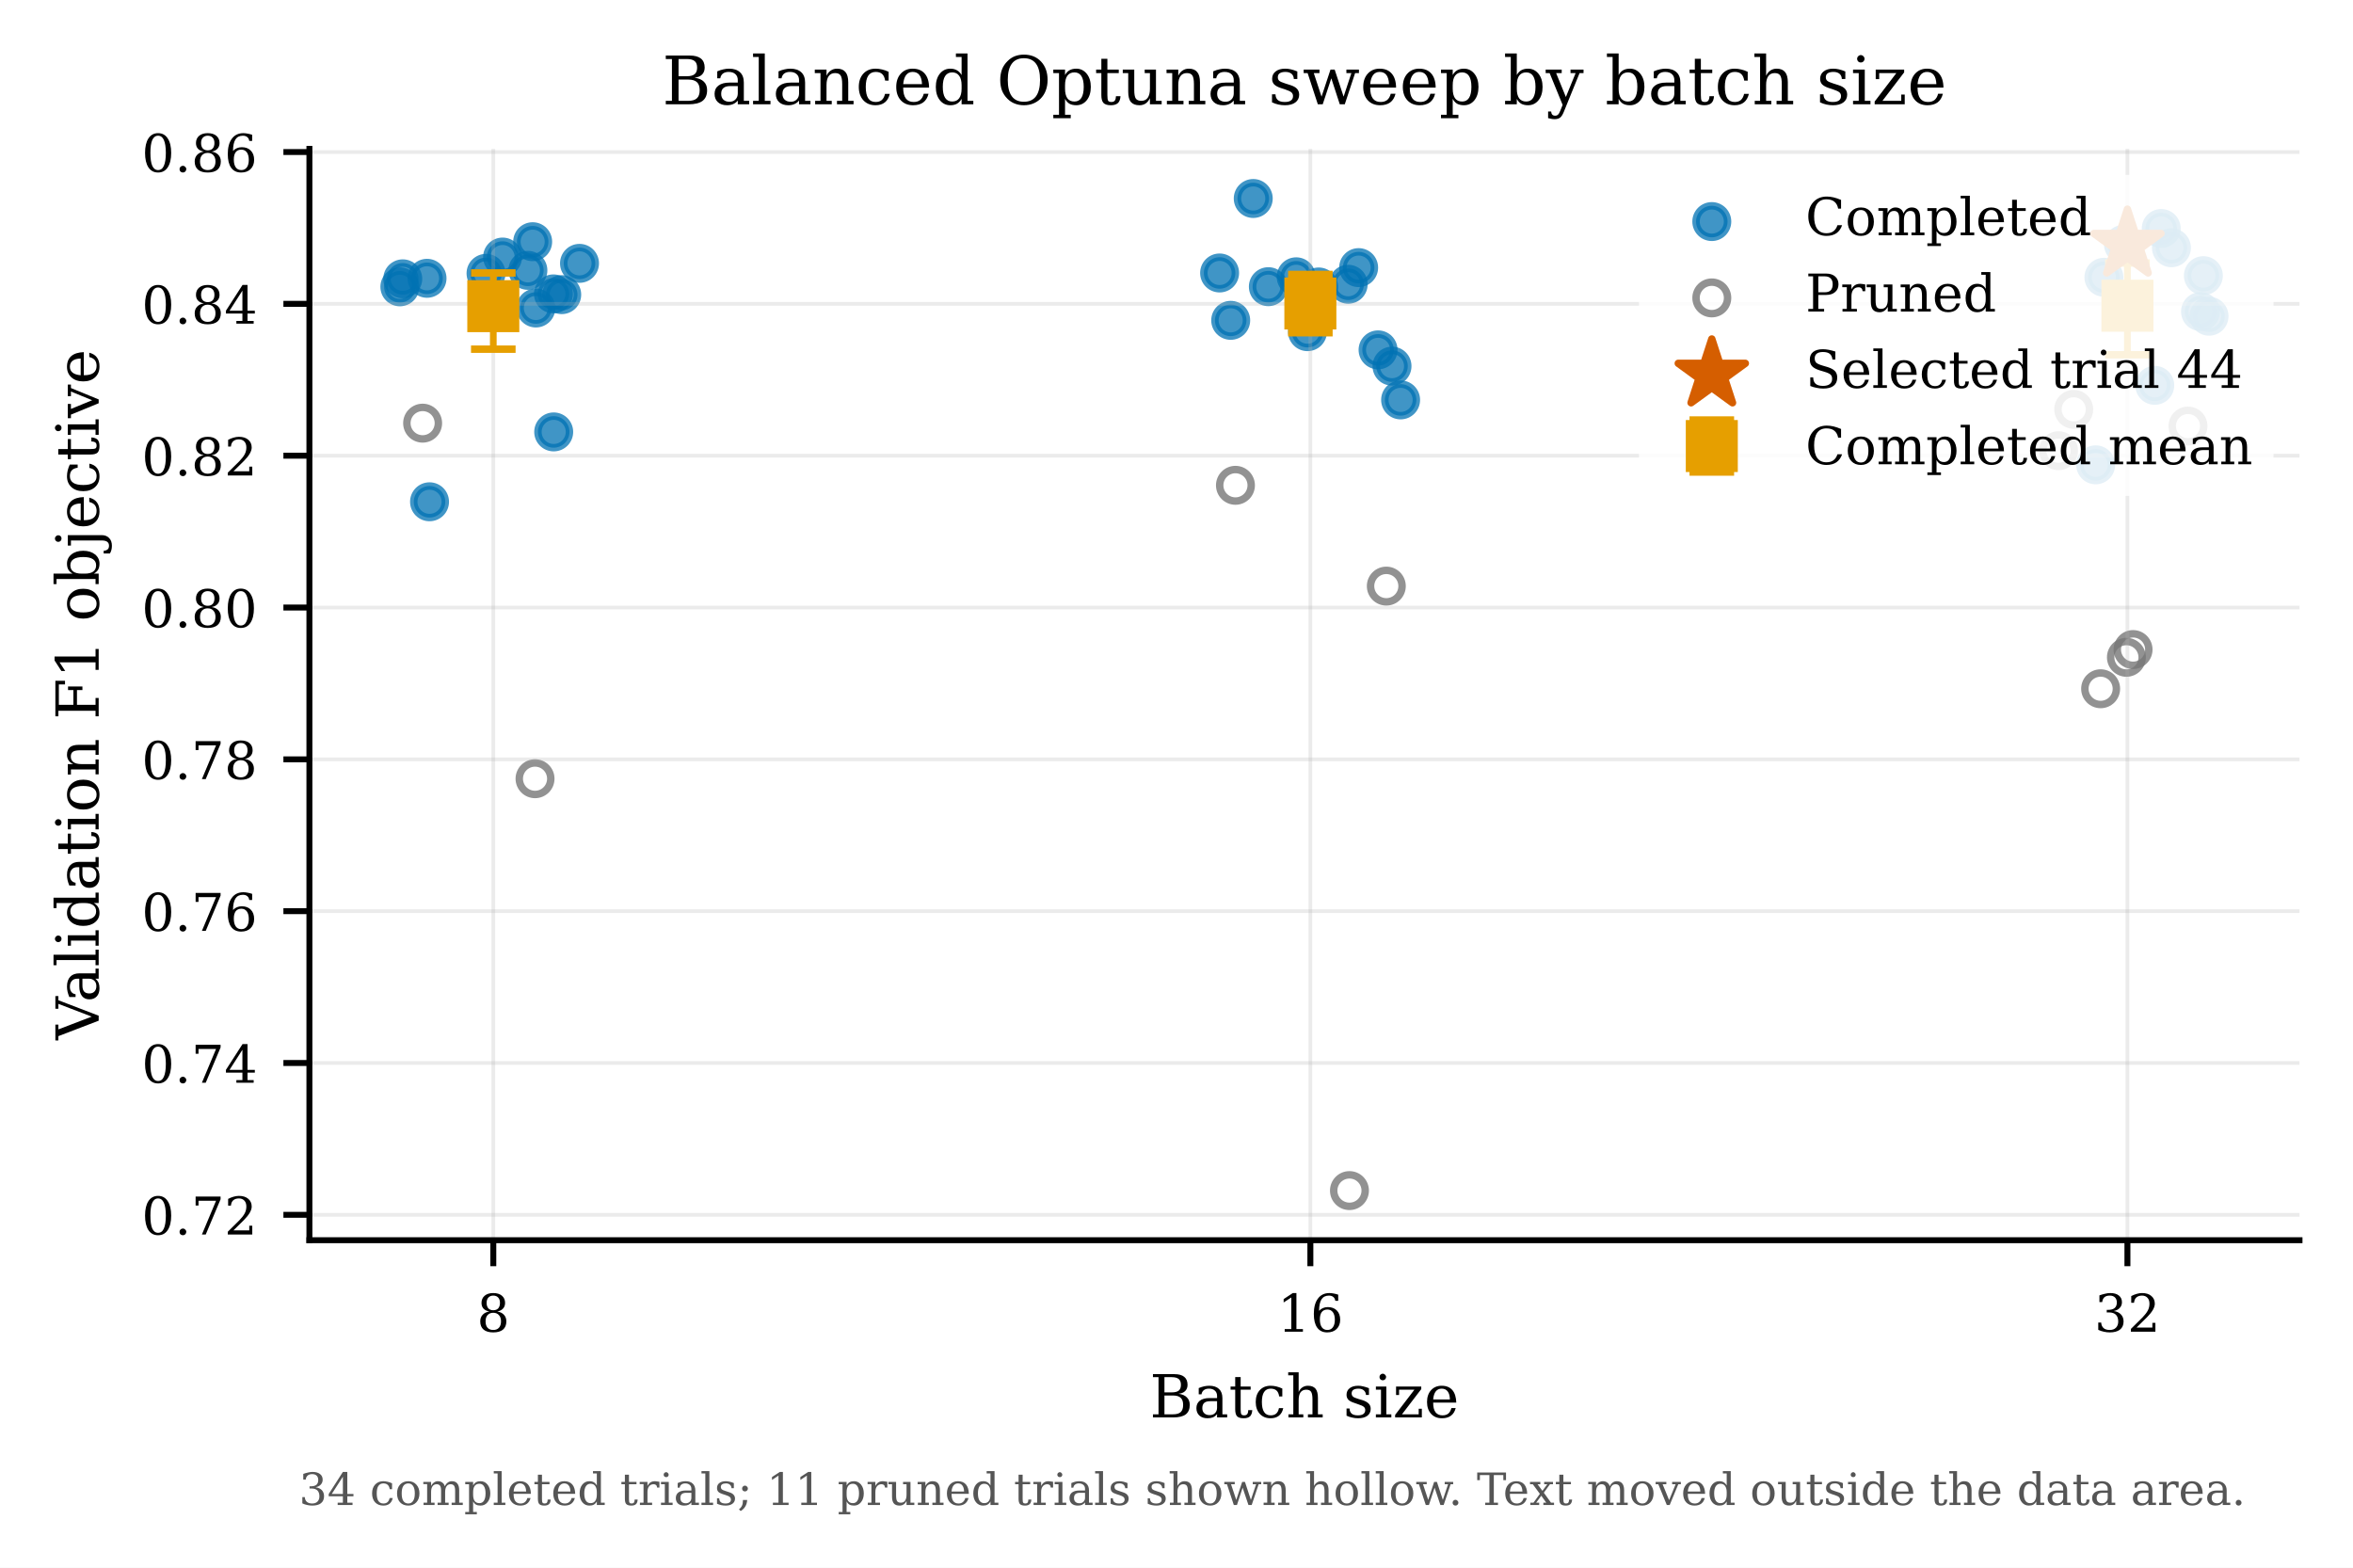
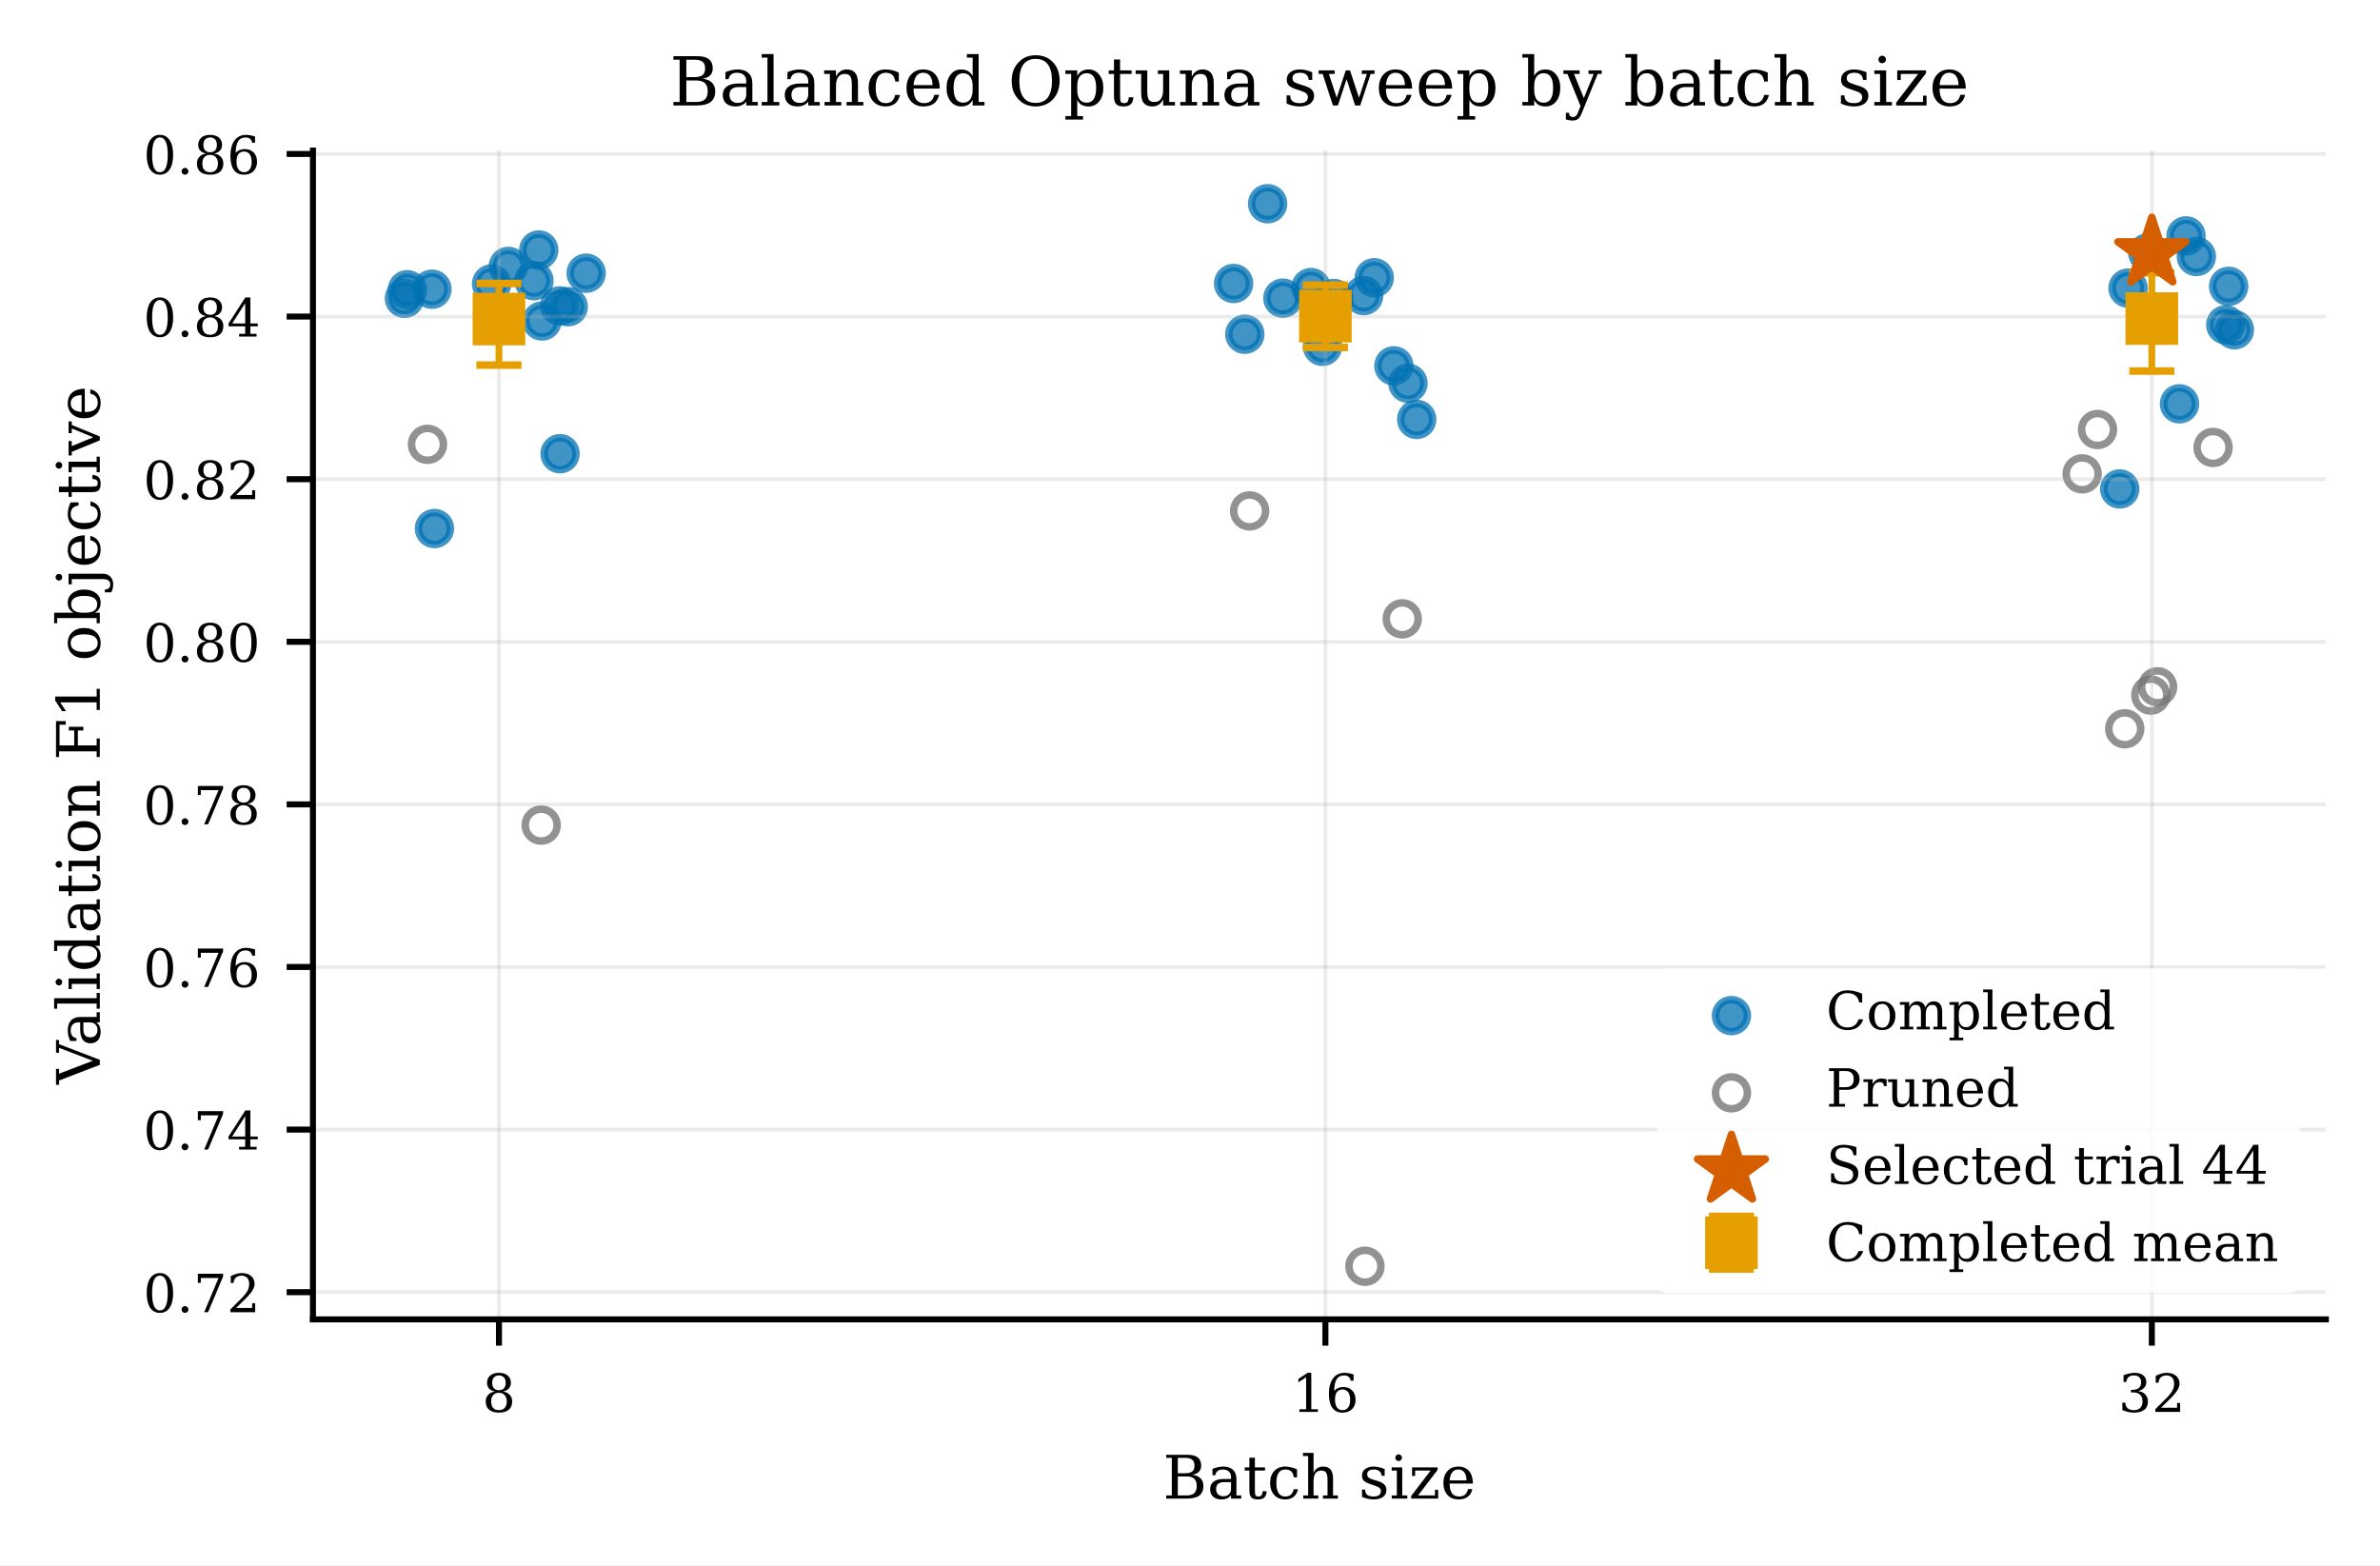
- <svg xmlns="http://www.w3.org/2000/svg" xmlns:xlink="http://www.w3.org/1999/xlink" width="316.682pt" height="211.006pt" viewBox="0 0 316.682 211.006" version="1.1">
+ <svg xmlns="http://www.w3.org/2000/svg" xmlns:xlink="http://www.w3.org/1999/xlink" width="316.682pt" height="208.276pt" viewBox="0 0 316.682 208.276" version="1.1">
  <defs>
    <style type="text/css">*{stroke-linejoin: round; stroke-linecap: butt}</style>
  </defs>
  <g id="figure_1">
    <g id="patch_1">
-       <path d="M 0 211.006 L 316.682 211.006 L 316.682 0 L 0 0 z " style="fill: #ffffff" />
+       <path d="M 0 208.276 L 316.682 208.276 L 316.682 0 L 0 0 z " style="fill: #ffffff" />
    </g>
    <g id="axes_1">
      <g id="patch_2">
-         <path d="M 41.642 166.919 L 309.482 166.919 L 309.482 20.039 L 41.642 20.039 z " style="fill: #ffffff" />
+         <path d="M 41.642 175.559 L 309.482 175.559 L 309.482 20.039 L 41.642 20.039 z " style="fill: #ffffff" />
      </g>
      <g id="PathCollection_1">
        <defs>
-           <path id="m9443293655" d="M 0 2.121 C 0.563 2.121 1.102 1.898 1.5 1.5 C 1.898 1.102 2.121 0.563 2.121 0 C 2.121 -0.563 1.898 -1.102 1.5 -1.5 C 1.102 -1.898 0.563 -2.121 0 -2.121 C -0.563 -2.121 -1.102 -1.898 -1.5 -1.5 C -1.898 -1.102 -2.121 -0.563 -2.121 0 C -2.121 0.563 -1.898 1.102 -1.5 1.5 C -1.102 1.898 -0.563 2.121 0 2.121 z " style="stroke: #0072b2; stroke-opacity: 0.75" />
-         </defs>
-         <g clip-path="url(#p808d5c3c20)">
-           <use xlink:href="#m9443293655" x="74.521" y="58.131" style="fill: #0072b2; fill-opacity: 0.75; stroke: #0072b2; stroke-opacity: 0.75" />
-           <use xlink:href="#m9443293655" x="71.047" y="36.387" style="fill: #0072b2; fill-opacity: 0.75; stroke: #0072b2; stroke-opacity: 0.75" />
-           <use xlink:href="#m9443293655" x="72.122" y="41.453" style="fill: #0072b2; fill-opacity: 0.75; stroke: #0072b2; stroke-opacity: 0.75" />
-           <use xlink:href="#m9443293655" x="57.809" y="67.535" style="fill: #0072b2; fill-opacity: 0.75; stroke: #0072b2; stroke-opacity: 0.75" />
-           <use xlink:href="#m9443293655" x="67.641" y="34.596" style="fill: #0072b2; fill-opacity: 0.75; stroke: #0072b2; stroke-opacity: 0.75" />
-           <use xlink:href="#m9443293655" x="75.6" y="39.656" style="fill: #0072b2; fill-opacity: 0.75; stroke: #0072b2; stroke-opacity: 0.75" />
-           <use xlink:href="#m9443293655" x="53.817" y="38.602" style="fill: #0072b2; fill-opacity: 0.75; stroke: #0072b2; stroke-opacity: 0.75" />
-           <use xlink:href="#m9443293655" x="71.69" y="32.531" style="fill: #0072b2; fill-opacity: 0.75; stroke: #0072b2; stroke-opacity: 0.75" />
-           <use xlink:href="#m9443293655" x="54.206" y="37.527" style="fill: #0072b2; fill-opacity: 0.75; stroke: #0072b2; stroke-opacity: 0.75" />
-           <use xlink:href="#m9443293655" x="77.994" y="35.445" style="fill: #0072b2; fill-opacity: 0.75; stroke: #0072b2; stroke-opacity: 0.75" />
-           <use xlink:href="#m9443293655" x="74.486" y="39.555" style="fill: #0072b2; fill-opacity: 0.75; stroke: #0072b2; stroke-opacity: 0.75" />
-           <use xlink:href="#m9443293655" x="57.473" y="37.457" style="fill: #0072b2; fill-opacity: 0.75; stroke: #0072b2; stroke-opacity: 0.75" />
-           <use xlink:href="#m9443293655" x="65.413" y="36.79" style="fill: #0072b2; fill-opacity: 0.75; stroke: #0072b2; stroke-opacity: 0.75" />
+           <path id="m97bb4f26b8" d="M 0 2.121 C 0.563 2.121 1.102 1.898 1.5 1.5 C 1.898 1.102 2.121 0.563 2.121 0 C 2.121 -0.563 1.898 -1.102 1.5 -1.5 C 1.102 -1.898 0.563 -2.121 0 -2.121 C -0.563 -2.121 -1.102 -1.898 -1.5 -1.5 C -1.898 -1.102 -2.121 -0.563 -2.121 0 C -2.121 0.563 -1.898 1.102 -1.5 1.5 C -1.102 1.898 -0.563 2.121 0 2.121 z " style="stroke: #0072b2; stroke-opacity: 0.75" />
+         </defs>
+         <g clip-path="url(#p0811b65fdc)">
+           <use xlink:href="#m97bb4f26b8" x="74.521" y="60.372" style="fill: #0072b2; fill-opacity: 0.75; stroke: #0072b2; stroke-opacity: 0.75" />
+           <use xlink:href="#m97bb4f26b8" x="71.047" y="37.349" style="fill: #0072b2; fill-opacity: 0.75; stroke: #0072b2; stroke-opacity: 0.75" />
+           <use xlink:href="#m97bb4f26b8" x="72.122" y="42.713" style="fill: #0072b2; fill-opacity: 0.75; stroke: #0072b2; stroke-opacity: 0.75" />
+           <use xlink:href="#m97bb4f26b8" x="57.809" y="70.329" style="fill: #0072b2; fill-opacity: 0.75; stroke: #0072b2; stroke-opacity: 0.75" />
+           <use xlink:href="#m97bb4f26b8" x="67.641" y="35.452" style="fill: #0072b2; fill-opacity: 0.75; stroke: #0072b2; stroke-opacity: 0.75" />
+           <use xlink:href="#m97bb4f26b8" x="75.6" y="40.81" style="fill: #0072b2; fill-opacity: 0.75; stroke: #0072b2; stroke-opacity: 0.75" />
+           <use xlink:href="#m97bb4f26b8" x="53.817" y="39.694" style="fill: #0072b2; fill-opacity: 0.75; stroke: #0072b2; stroke-opacity: 0.75" />
+           <use xlink:href="#m97bb4f26b8" x="71.69" y="33.265" style="fill: #0072b2; fill-opacity: 0.75; stroke: #0072b2; stroke-opacity: 0.75" />
+           <use xlink:href="#m97bb4f26b8" x="54.206" y="38.556" style="fill: #0072b2; fill-opacity: 0.75; stroke: #0072b2; stroke-opacity: 0.75" />
+           <use xlink:href="#m97bb4f26b8" x="77.994" y="36.351" style="fill: #0072b2; fill-opacity: 0.75; stroke: #0072b2; stroke-opacity: 0.75" />
+           <use xlink:href="#m97bb4f26b8" x="74.486" y="40.703" style="fill: #0072b2; fill-opacity: 0.75; stroke: #0072b2; stroke-opacity: 0.75" />
+           <use xlink:href="#m97bb4f26b8" x="57.473" y="38.482" style="fill: #0072b2; fill-opacity: 0.75; stroke: #0072b2; stroke-opacity: 0.75" />
+           <use xlink:href="#m97bb4f26b8" x="65.413" y="37.776" style="fill: #0072b2; fill-opacity: 0.75; stroke: #0072b2; stroke-opacity: 0.75" />
        </g>
      </g>
      <g id="PathCollection_2">
        <defs>
-           <path id="C0_0_8e7f512f59" d="M 0 2.121 C 0.563 2.121 1.102 1.898 1.5 1.5 C 1.898 1.102 2.121 0.563 2.121 -0 C 2.121 -0.563 1.898 -1.102 1.5 -1.5 C 1.102 -1.898 0.563 -2.121 0 -2.121 C -0.563 -2.121 -1.102 -1.898 -1.5 -1.5 C -1.898 -1.102 -2.121 -0.563 -2.121 0 C -2.121 0.563 -1.898 1.102 -1.5 1.5 C -1.102 1.898 -0.563 2.121 0 2.121 z " />
-         </defs>
-         <g clip-path="url(#p808d5c3c20)">
-           <use xlink:href="#C0_0_8e7f512f59" x="56.88" y="56.953" style="fill: none; stroke: #777777; stroke-opacity: 0.8" />
-         </g>
-         <g clip-path="url(#p808d5c3c20)">
-           <use xlink:href="#C0_0_8e7f512f59" x="72.009" y="104.807" style="fill: none; stroke: #777777; stroke-opacity: 0.8" />
+           <path id="C0_0_af4ba7af13" d="M 0 2.121 C 0.563 2.121 1.102 1.898 1.5 1.5 C 1.898 1.102 2.121 0.563 2.121 -0 C 2.121 -0.563 1.898 -1.102 1.5 -1.5 C 1.102 -1.898 0.563 -2.121 0 -2.121 C -0.563 -2.121 -1.102 -1.898 -1.5 -1.5 C -1.898 -1.102 -2.121 -0.563 -2.121 0 C -2.121 0.563 -1.898 1.102 -1.5 1.5 C -1.102 1.898 -0.563 2.121 0 2.121 z " />
+         </defs>
+         <g clip-path="url(#p0811b65fdc)">
+           <use xlink:href="#C0_0_af4ba7af13" x="56.88" y="59.125" style="fill: none; stroke: #777777; stroke-opacity: 0.8" />
+         </g>
+         <g clip-path="url(#p0811b65fdc)">
+           <use xlink:href="#C0_0_af4ba7af13" x="72.009" y="109.793" style="fill: none; stroke: #777777; stroke-opacity: 0.8" />
        </g>
      </g>
      <g id="PathCollection_3">
-         <g clip-path="url(#p808d5c3c20)">
-           <use xlink:href="#m9443293655" x="165.636" y="43.116" style="fill: #0072b2; fill-opacity: 0.75; stroke: #0072b2; stroke-opacity: 0.75" />
-           <use xlink:href="#m9443293655" x="187.346" y="49.277" style="fill: #0072b2; fill-opacity: 0.75; stroke: #0072b2; stroke-opacity: 0.75" />
-           <use xlink:href="#m9443293655" x="168.67" y="26.715" style="fill: #0072b2; fill-opacity: 0.75; stroke: #0072b2; stroke-opacity: 0.75" />
-           <use xlink:href="#m9443293655" x="185.469" y="47.089" style="fill: #0072b2; fill-opacity: 0.75; stroke: #0072b2; stroke-opacity: 0.75" />
-           <use xlink:href="#m9443293655" x="188.503" y="53.823" style="fill: #0072b2; fill-opacity: 0.75; stroke: #0072b2; stroke-opacity: 0.75" />
-           <use xlink:href="#m9443293655" x="170.703" y="38.583" style="fill: #0072b2; fill-opacity: 0.75; stroke: #0072b2; stroke-opacity: 0.75" />
-           <use xlink:href="#m9443293655" x="175.973" y="44.639" style="fill: #0072b2; fill-opacity: 0.75; stroke: #0072b2; stroke-opacity: 0.75" />
-           <use xlink:href="#m9443293655" x="174.448" y="37.254" style="fill: #0072b2; fill-opacity: 0.75; stroke: #0072b2; stroke-opacity: 0.75" />
-           <use xlink:href="#m9443293655" x="164.143" y="36.739" style="fill: #0072b2; fill-opacity: 0.75; stroke: #0072b2; stroke-opacity: 0.75" />
-           <use xlink:href="#m9443293655" x="182.854" y="36.019" style="fill: #0072b2; fill-opacity: 0.75; stroke: #0072b2; stroke-opacity: 0.75" />
-           <use xlink:href="#m9443293655" x="177.479" y="38.623" style="fill: #0072b2; fill-opacity: 0.75; stroke: #0072b2; stroke-opacity: 0.75" />
-           <use xlink:href="#m9443293655" x="181.448" y="38.258" style="fill: #0072b2; fill-opacity: 0.75; stroke: #0072b2; stroke-opacity: 0.75" />
+         <g clip-path="url(#p0811b65fdc)">
+           <use xlink:href="#m97bb4f26b8" x="165.636" y="44.474" style="fill: #0072b2; fill-opacity: 0.75; stroke: #0072b2; stroke-opacity: 0.75" />
+           <use xlink:href="#m97bb4f26b8" x="187.346" y="50.997" style="fill: #0072b2; fill-opacity: 0.75; stroke: #0072b2; stroke-opacity: 0.75" />
+           <use xlink:href="#m97bb4f26b8" x="168.67" y="27.108" style="fill: #0072b2; fill-opacity: 0.75; stroke: #0072b2; stroke-opacity: 0.75" />
+           <use xlink:href="#m97bb4f26b8" x="185.469" y="48.68" style="fill: #0072b2; fill-opacity: 0.75; stroke: #0072b2; stroke-opacity: 0.75" />
+           <use xlink:href="#m97bb4f26b8" x="188.503" y="55.81" style="fill: #0072b2; fill-opacity: 0.75; stroke: #0072b2; stroke-opacity: 0.75" />
+           <use xlink:href="#m97bb4f26b8" x="170.703" y="39.673" style="fill: #0072b2; fill-opacity: 0.75; stroke: #0072b2; stroke-opacity: 0.75" />
+           <use xlink:href="#m97bb4f26b8" x="175.973" y="46.086" style="fill: #0072b2; fill-opacity: 0.75; stroke: #0072b2; stroke-opacity: 0.75" />
+           <use xlink:href="#m97bb4f26b8" x="174.448" y="38.266" style="fill: #0072b2; fill-opacity: 0.75; stroke: #0072b2; stroke-opacity: 0.75" />
+           <use xlink:href="#m97bb4f26b8" x="164.143" y="37.721" style="fill: #0072b2; fill-opacity: 0.75; stroke: #0072b2; stroke-opacity: 0.75" />
+           <use xlink:href="#m97bb4f26b8" x="182.854" y="36.959" style="fill: #0072b2; fill-opacity: 0.75; stroke: #0072b2; stroke-opacity: 0.75" />
+           <use xlink:href="#m97bb4f26b8" x="177.479" y="39.716" style="fill: #0072b2; fill-opacity: 0.75; stroke: #0072b2; stroke-opacity: 0.75" />
+           <use xlink:href="#m97bb4f26b8" x="181.448" y="39.33" style="fill: #0072b2; fill-opacity: 0.75; stroke: #0072b2; stroke-opacity: 0.75" />
        </g>
      </g>
      <g id="PathCollection_4">
        <defs>
-           <path id="C1_0_cecd80756f" d="M 0 2.121 C 0.563 2.121 1.102 1.898 1.5 1.5 C 1.898 1.102 2.121 0.563 2.121 -0 C 2.121 -0.563 1.898 -1.102 1.5 -1.5 C 1.102 -1.898 0.563 -2.121 0 -2.121 C -0.563 -2.121 -1.102 -1.898 -1.5 -1.5 C -1.898 -1.102 -2.121 -0.563 -2.121 0 C -2.121 0.563 -1.898 1.102 -1.5 1.5 C -1.102 1.898 -0.563 2.121 0 2.121 z " />
-         </defs>
-         <g clip-path="url(#p808d5c3c20)">
-           <use xlink:href="#C1_0_cecd80756f" x="166.275" y="65.318" style="fill: none; stroke: #777777; stroke-opacity: 0.8" />
-         </g>
-         <g clip-path="url(#p808d5c3c20)">
-           <use xlink:href="#C1_0_cecd80756f" x="181.618" y="160.242" style="fill: none; stroke: #777777; stroke-opacity: 0.8" />
-         </g>
-         <g clip-path="url(#p808d5c3c20)">
-           <use xlink:href="#C1_0_cecd80756f" x="186.579" y="78.883" style="fill: none; stroke: #777777; stroke-opacity: 0.8" />
+           <path id="C1_0_40699fd60c" d="M 0 2.121 C 0.563 2.121 1.102 1.898 1.5 1.5 C 1.898 1.102 2.121 0.563 2.121 -0 C 2.121 -0.563 1.898 -1.102 1.5 -1.5 C 1.102 -1.898 0.563 -2.121 0 -2.121 C -0.563 -2.121 -1.102 -1.898 -1.5 -1.5 C -1.898 -1.102 -2.121 -0.563 -2.121 0 C -2.121 0.563 -1.898 1.102 -1.5 1.5 C -1.102 1.898 -0.563 2.121 0 2.121 z " />
+         </defs>
+         <g clip-path="url(#p0811b65fdc)">
+           <use xlink:href="#C1_0_40699fd60c" x="166.275" y="67.982" style="fill: none; stroke: #777777; stroke-opacity: 0.8" />
+         </g>
+         <g clip-path="url(#p0811b65fdc)">
+           <use xlink:href="#C1_0_40699fd60c" x="181.618" y="168.49" style="fill: none; stroke: #777777; stroke-opacity: 0.8" />
+         </g>
+         <g clip-path="url(#p0811b65fdc)">
+           <use xlink:href="#C1_0_40699fd60c" x="186.579" y="82.344" style="fill: none; stroke: #777777; stroke-opacity: 0.8" />
        </g>
      </g>
      <g id="PathCollection_5">
-         <g clip-path="url(#p808d5c3c20)">
-           <use xlink:href="#m9443293655" x="297.308" y="42.558" style="fill: #0072b2; fill-opacity: 0.75; stroke: #0072b2; stroke-opacity: 0.75" />
-           <use xlink:href="#m9443293655" x="282.05" y="62.562" style="fill: #0072b2; fill-opacity: 0.75; stroke: #0072b2; stroke-opacity: 0.75" />
-           <use xlink:href="#m9443293655" x="283.158" y="37.319" style="fill: #0072b2; fill-opacity: 0.75; stroke: #0072b2; stroke-opacity: 0.75" />
-           <use xlink:href="#m9443293655" x="296.16" y="41.937" style="fill: #0072b2; fill-opacity: 0.75; stroke: #0072b2; stroke-opacity: 0.75" />
-           <use xlink:href="#m9443293655" x="290.002" y="51.862" style="fill: #0072b2; fill-opacity: 0.75; stroke: #0072b2; stroke-opacity: 0.75" />
-           <use xlink:href="#m9443293655" x="290.871" y="30.756" style="fill: #0072b2; fill-opacity: 0.75; stroke: #0072b2; stroke-opacity: 0.75" />
-           <use xlink:href="#m9443293655" x="296.544" y="37.099" style="fill: #0072b2; fill-opacity: 0.75; stroke: #0072b2; stroke-opacity: 0.75" />
-           <use xlink:href="#m9443293655" x="292.245" y="33.345" style="fill: #0072b2; fill-opacity: 0.75; stroke: #0072b2; stroke-opacity: 0.75" />
-           <use xlink:href="#m9443293655" x="285.79" y="32.894" style="fill: #0072b2; fill-opacity: 0.75; stroke: #0072b2; stroke-opacity: 0.75" />
+         <g clip-path="url(#p0811b65fdc)">
+           <use xlink:href="#m97bb4f26b8" x="297.308" y="43.882" style="fill: #0072b2; fill-opacity: 0.75; stroke: #0072b2; stroke-opacity: 0.75" />
+           <use xlink:href="#m97bb4f26b8" x="282.05" y="65.063" style="fill: #0072b2; fill-opacity: 0.75; stroke: #0072b2; stroke-opacity: 0.75" />
+           <use xlink:href="#m97bb4f26b8" x="283.158" y="38.336" style="fill: #0072b2; fill-opacity: 0.75; stroke: #0072b2; stroke-opacity: 0.75" />
+           <use xlink:href="#m97bb4f26b8" x="296.16" y="43.225" style="fill: #0072b2; fill-opacity: 0.75; stroke: #0072b2; stroke-opacity: 0.75" />
+           <use xlink:href="#m97bb4f26b8" x="290.002" y="53.734" style="fill: #0072b2; fill-opacity: 0.75; stroke: #0072b2; stroke-opacity: 0.75" />
+           <use xlink:href="#m97bb4f26b8" x="290.871" y="31.386" style="fill: #0072b2; fill-opacity: 0.75; stroke: #0072b2; stroke-opacity: 0.75" />
+           <use xlink:href="#m97bb4f26b8" x="296.544" y="38.103" style="fill: #0072b2; fill-opacity: 0.75; stroke: #0072b2; stroke-opacity: 0.75" />
+           <use xlink:href="#m97bb4f26b8" x="292.245" y="34.128" style="fill: #0072b2; fill-opacity: 0.75; stroke: #0072b2; stroke-opacity: 0.75" />
+           <use xlink:href="#m97bb4f26b8" x="285.79" y="33.651" style="fill: #0072b2; fill-opacity: 0.75; stroke: #0072b2; stroke-opacity: 0.75" />
        </g>
      </g>
      <g id="PathCollection_6">
        <defs>
-           <path id="C2_0_4d95295aa0" d="M 0 2.121 C 0.563 2.121 1.102 1.898 1.5 1.5 C 1.898 1.102 2.121 0.563 2.121 -0 C 2.121 -0.563 1.898 -1.102 1.5 -1.5 C 1.102 -1.898 0.563 -2.121 0 -2.121 C -0.563 -2.121 -1.102 -1.898 -1.5 -1.5 C -1.898 -1.102 -2.121 -0.563 -2.121 0 C -2.121 0.563 -1.898 1.102 -1.5 1.5 C -1.102 1.898 -0.563 2.121 0 2.121 z " />
-         </defs>
-         <g clip-path="url(#p808d5c3c20)">
-           <use xlink:href="#C2_0_4d95295aa0" x="294.473" y="57.344" style="fill: none; stroke: #777777; stroke-opacity: 0.8" />
-         </g>
-         <g clip-path="url(#p808d5c3c20)">
-           <use xlink:href="#C2_0_4d95295aa0" x="277.052" y="60.661" style="fill: none; stroke: #777777; stroke-opacity: 0.8" />
-         </g>
-         <g clip-path="url(#p808d5c3c20)">
-           <use xlink:href="#C2_0_4d95295aa0" x="282.717" y="92.699" style="fill: none; stroke: #777777; stroke-opacity: 0.8" />
-         </g>
-         <g clip-path="url(#p808d5c3c20)">
-           <use xlink:href="#C2_0_4d95295aa0" x="279.095" y="55.092" style="fill: none; stroke: #777777; stroke-opacity: 0.8" />
-         </g>
-         <g clip-path="url(#p808d5c3c20)">
-           <use xlink:href="#C2_0_4d95295aa0" x="287.082" y="87.424" style="fill: none; stroke: #777777; stroke-opacity: 0.8" />
-         </g>
-         <g clip-path="url(#p808d5c3c20)">
-           <use xlink:href="#C2_0_4d95295aa0" x="286.187" y="88.466" style="fill: none; stroke: #777777; stroke-opacity: 0.8" />
+           <path id="C2_0_6b01d4198a" d="M 0 2.121 C 0.563 2.121 1.102 1.898 1.5 1.5 C 1.898 1.102 2.121 0.563 2.121 -0 C 2.121 -0.563 1.898 -1.102 1.5 -1.5 C 1.102 -1.898 0.563 -2.121 0 -2.121 C -0.563 -2.121 -1.102 -1.898 -1.5 -1.5 C -1.898 -1.102 -2.121 -0.563 -2.121 0 C -2.121 0.563 -1.898 1.102 -1.5 1.5 C -1.102 1.898 -0.563 2.121 0 2.121 z " />
+         </defs>
+         <g clip-path="url(#p0811b65fdc)">
+           <use xlink:href="#C2_0_6b01d4198a" x="294.473" y="59.538" style="fill: none; stroke: #777777; stroke-opacity: 0.8" />
+         </g>
+         <g clip-path="url(#p0811b65fdc)">
+           <use xlink:href="#C2_0_6b01d4198a" x="277.052" y="63.051" style="fill: none; stroke: #777777; stroke-opacity: 0.8" />
+         </g>
+         <g clip-path="url(#p0811b65fdc)">
+           <use xlink:href="#C2_0_6b01d4198a" x="282.717" y="96.973" style="fill: none; stroke: #777777; stroke-opacity: 0.8" />
+         </g>
+         <g clip-path="url(#p0811b65fdc)">
+           <use xlink:href="#C2_0_6b01d4198a" x="279.095" y="57.154" style="fill: none; stroke: #777777; stroke-opacity: 0.8" />
+         </g>
+         <g clip-path="url(#p0811b65fdc)">
+           <use xlink:href="#C2_0_6b01d4198a" x="287.082" y="91.388" style="fill: none; stroke: #777777; stroke-opacity: 0.8" />
+         </g>
+         <g clip-path="url(#p0811b65fdc)">
+           <use xlink:href="#C2_0_6b01d4198a" x="286.187" y="92.491" style="fill: none; stroke: #777777; stroke-opacity: 0.8" />
        </g>
      </g>
      <g id="matplotlib.axis_1">
        <g id="xtick_1">
          <g id="line2d_1">
-             <path d="M 66.392 166.919 L 66.392 20.039 " clip-path="url(#p808d5c3c20)" style="fill: none; stroke: #b0b0b0; stroke-opacity: 0.25; stroke-width: 0.5; stroke-linecap: square" />
+             <path d="M 66.392 175.559 L 66.392 20.039 " clip-path="url(#p0811b65fdc)" style="fill: none; stroke: #b0b0b0; stroke-opacity: 0.25; stroke-width: 0.5; stroke-linecap: square" />
          </g>
          <g id="line2d_2">
            <defs>
-               <path id="m5c7022fa01" d="M 0 0 L 0 3.5 " style="stroke: #000000; stroke-width: 0.8" />
+               <path id="mdcfe5840dc" d="M 0 0 L 0 3.5 " style="stroke: #000000; stroke-width: 0.8" />
            </defs>
            <g>
-               <use xlink:href="#m5c7022fa01" x="66.392" y="166.919" style="stroke: #000000; stroke-width: 0.8" />
+               <use xlink:href="#mdcfe5840dc" x="66.392" y="175.559" style="stroke: #000000; stroke-width: 0.8" />
            </g>
          </g>
          <g id="text_1">
-             <text style="font-size: 7px; font-family: 'DejaVu Serif', serif; text-anchor: middle" x="66.392" y="179.238" transform="rotate(-0 66.39154 179.2375)">8</text>
+             <text style="font-size: 7px; font-family: 'DejaVu Serif', serif; text-anchor: middle" x="66.392" y="187.877" transform="rotate(-0 66.39154 187.8775)">8</text>
          </g>
        </g>
        <g id="xtick_2">
          <g id="line2d_3">
-             <path d="M 176.357 166.919 L 176.357 20.039 " clip-path="url(#p808d5c3c20)" style="fill: none; stroke: #b0b0b0; stroke-opacity: 0.25; stroke-width: 0.5; stroke-linecap: square" />
+             <path d="M 176.357 175.559 L 176.357 20.039 " clip-path="url(#p0811b65fdc)" style="fill: none; stroke: #b0b0b0; stroke-opacity: 0.25; stroke-width: 0.5; stroke-linecap: square" />
          </g>
          <g id="line2d_4">
            <g>
-               <use xlink:href="#m5c7022fa01" x="176.357" y="166.919" style="stroke: #000000; stroke-width: 0.8" />
+               <use xlink:href="#mdcfe5840dc" x="176.357" y="175.559" style="stroke: #000000; stroke-width: 0.8" />
            </g>
          </g>
          <g id="text_2">
-             <text style="font-size: 7px; font-family: 'DejaVu Serif', serif; text-anchor: middle" x="176.357" y="179.238" transform="rotate(-0 176.3568 179.2375)">16</text>
+             <text style="font-size: 7px; font-family: 'DejaVu Serif', serif; text-anchor: middle" x="176.357" y="187.877" transform="rotate(-0 176.3568 187.8775)">16</text>
          </g>
        </g>
        <g id="xtick_3">
          <g id="line2d_5">
-             <path d="M 286.322 166.919 L 286.322 20.039 " clip-path="url(#p808d5c3c20)" style="fill: none; stroke: #b0b0b0; stroke-opacity: 0.25; stroke-width: 0.5; stroke-linecap: square" />
+             <path d="M 286.322 175.559 L 286.322 20.039 " clip-path="url(#p0811b65fdc)" style="fill: none; stroke: #b0b0b0; stroke-opacity: 0.25; stroke-width: 0.5; stroke-linecap: square" />
          </g>
          <g id="line2d_6">
            <g>
-               <use xlink:href="#m5c7022fa01" x="286.322" y="166.919" style="stroke: #000000; stroke-width: 0.8" />
+               <use xlink:href="#mdcfe5840dc" x="286.322" y="175.559" style="stroke: #000000; stroke-width: 0.8" />
            </g>
          </g>
          <g id="text_3">
-             <text style="font-size: 7px; font-family: 'DejaVu Serif', serif; text-anchor: middle" x="286.322" y="179.238" transform="rotate(-0 286.3221 179.2375)">32</text>
+             <text style="font-size: 7px; font-family: 'DejaVu Serif', serif; text-anchor: middle" x="286.322" y="187.877" transform="rotate(-0 286.3221 187.8775)">32</text>
          </g>
        </g>
        <g id="text_4">
-           <text style="font-size: 8px; font-family: 'DejaVu Serif', serif; text-anchor: middle" x="175.562" y="190.772" transform="rotate(-0 175.5622 190.772)">Batch size</text>
+           <text style="font-size: 8px; font-family: 'DejaVu Serif', serif; text-anchor: middle" x="175.562" y="199.412" transform="rotate(-0 175.5622 199.412)">Batch size</text>
        </g>
      </g>
      <g id="matplotlib.axis_2">
        <g id="ytick_1">
          <g id="line2d_7">
-             <path d="M 41.642 163.501 L 309.482 163.501 " clip-path="url(#p808d5c3c20)" style="fill: none; stroke: #b0b0b0; stroke-opacity: 0.25; stroke-width: 0.5; stroke-linecap: square" />
+             <path d="M 41.642 171.94 L 309.482 171.94 " clip-path="url(#p0811b65fdc)" style="fill: none; stroke: #b0b0b0; stroke-opacity: 0.25; stroke-width: 0.5; stroke-linecap: square" />
          </g>
          <g id="line2d_8">
            <defs>
-               <path id="mb2df54d379" d="M 0 0 L -3.5 0 " style="stroke: #000000; stroke-width: 0.8" />
+               <path id="m206b34dfe9" d="M 0 0 L -3.5 0 " style="stroke: #000000; stroke-width: 0.8" />
            </defs>
            <g>
-               <use xlink:href="#mb2df54d379" x="41.642" y="163.501" style="stroke: #000000; stroke-width: 0.8" />
+               <use xlink:href="#m206b34dfe9" x="41.642" y="171.94" style="stroke: #000000; stroke-width: 0.8" />
            </g>
          </g>
          <g id="text_5">
-             <text style="font-size: 7px; font-family: 'DejaVu Serif', serif; text-anchor: end" x="34.642" y="166.16" transform="rotate(-0 34.64219 166.1603)">0.72</text>
+             <text style="font-size: 7px; font-family: 'DejaVu Serif', serif; text-anchor: end" x="34.642" y="174.599" transform="rotate(-0 34.64219 174.5992)">0.72</text>
          </g>
        </g>
        <g id="ytick_2">
          <g id="line2d_9">
-             <path d="M 41.642 143.067 L 309.482 143.067 " clip-path="url(#p808d5c3c20)" style="fill: none; stroke: #b0b0b0; stroke-opacity: 0.25; stroke-width: 0.5; stroke-linecap: square" />
+             <path d="M 41.642 150.304 L 309.482 150.304 " clip-path="url(#p0811b65fdc)" style="fill: none; stroke: #b0b0b0; stroke-opacity: 0.25; stroke-width: 0.5; stroke-linecap: square" />
          </g>
          <g id="line2d_10">
            <g>
-               <use xlink:href="#mb2df54d379" x="41.642" y="143.067" style="stroke: #000000; stroke-width: 0.8" />
+               <use xlink:href="#m206b34dfe9" x="41.642" y="150.304" style="stroke: #000000; stroke-width: 0.8" />
            </g>
          </g>
          <g id="text_6">
-             <text style="font-size: 7px; font-family: 'DejaVu Serif', serif; text-anchor: end" x="34.642" y="145.726" transform="rotate(-0 34.64219 145.7262)">0.74</text>
+             <text style="font-size: 7px; font-family: 'DejaVu Serif', serif; text-anchor: end" x="34.642" y="152.963" transform="rotate(-0 34.64219 152.9632)">0.74</text>
          </g>
        </g>
        <g id="ytick_3">
          <g id="line2d_11">
-             <path d="M 41.642 122.633 L 309.482 122.633 " clip-path="url(#p808d5c3c20)" style="fill: none; stroke: #b0b0b0; stroke-opacity: 0.25; stroke-width: 0.5; stroke-linecap: square" />
+             <path d="M 41.642 128.668 L 309.482 128.668 " clip-path="url(#p0811b65fdc)" style="fill: none; stroke: #b0b0b0; stroke-opacity: 0.25; stroke-width: 0.5; stroke-linecap: square" />
          </g>
          <g id="line2d_12">
            <g>
-               <use xlink:href="#mb2df54d379" x="41.642" y="122.633" style="stroke: #000000; stroke-width: 0.8" />
+               <use xlink:href="#m206b34dfe9" x="41.642" y="128.668" style="stroke: #000000; stroke-width: 0.8" />
            </g>
          </g>
          <g id="text_7">
-             <text style="font-size: 7px; font-family: 'DejaVu Serif', serif; text-anchor: end" x="34.642" y="125.292" transform="rotate(-0 34.64219 125.2922)">0.76</text>
+             <text style="font-size: 7px; font-family: 'DejaVu Serif', serif; text-anchor: end" x="34.642" y="131.327" transform="rotate(-0 34.64219 131.3272)">0.76</text>
          </g>
        </g>
        <g id="ytick_4">
          <g id="line2d_13">
-             <path d="M 41.642 102.199 L 309.482 102.199 " clip-path="url(#p808d5c3c20)" style="fill: none; stroke: #b0b0b0; stroke-opacity: 0.25; stroke-width: 0.5; stroke-linecap: square" />
+             <path d="M 41.642 107.032 L 309.482 107.032 " clip-path="url(#p0811b65fdc)" style="fill: none; stroke: #b0b0b0; stroke-opacity: 0.25; stroke-width: 0.5; stroke-linecap: square" />
          </g>
          <g id="line2d_14">
            <g>
-               <use xlink:href="#mb2df54d379" x="41.642" y="102.199" style="stroke: #000000; stroke-width: 0.8" />
+               <use xlink:href="#m206b34dfe9" x="41.642" y="107.032" style="stroke: #000000; stroke-width: 0.8" />
            </g>
          </g>
          <g id="text_8">
-             <text style="font-size: 7px; font-family: 'DejaVu Serif', serif; text-anchor: end" x="34.642" y="104.858" transform="rotate(-0 34.64219 104.8582)">0.78</text>
+             <text style="font-size: 7px; font-family: 'DejaVu Serif', serif; text-anchor: end" x="34.642" y="109.691" transform="rotate(-0 34.64219 109.6911)">0.78</text>
          </g>
        </g>
        <g id="ytick_5">
          <g id="line2d_15">
-             <path d="M 41.642 81.765 L 309.482 81.765 " clip-path="url(#p808d5c3c20)" style="fill: none; stroke: #b0b0b0; stroke-opacity: 0.25; stroke-width: 0.5; stroke-linecap: square" />
+             <path d="M 41.642 85.396 L 309.482 85.396 " clip-path="url(#p0811b65fdc)" style="fill: none; stroke: #b0b0b0; stroke-opacity: 0.25; stroke-width: 0.5; stroke-linecap: square" />
          </g>
          <g id="line2d_16">
            <g>
-               <use xlink:href="#mb2df54d379" x="41.642" y="81.765" style="stroke: #000000; stroke-width: 0.8" />
+               <use xlink:href="#m206b34dfe9" x="41.642" y="85.396" style="stroke: #000000; stroke-width: 0.8" />
            </g>
          </g>
          <g id="text_9">
-             <text style="font-size: 7px; font-family: 'DejaVu Serif', serif; text-anchor: end" x="34.642" y="84.424" transform="rotate(-0 34.64219 84.42414)">0.80</text>
+             <text style="font-size: 7px; font-family: 'DejaVu Serif', serif; text-anchor: end" x="34.642" y="88.055" transform="rotate(-0 34.64219 88.05508)">0.80</text>
          </g>
        </g>
        <g id="ytick_6">
          <g id="line2d_17">
-             <path d="M 41.642 61.331 L 309.482 61.331 " clip-path="url(#p808d5c3c20)" style="fill: none; stroke: #b0b0b0; stroke-opacity: 0.25; stroke-width: 0.5; stroke-linecap: square" />
+             <path d="M 41.642 63.76 L 309.482 63.76 " clip-path="url(#p0811b65fdc)" style="fill: none; stroke: #b0b0b0; stroke-opacity: 0.25; stroke-width: 0.5; stroke-linecap: square" />
          </g>
          <g id="line2d_18">
            <g>
-               <use xlink:href="#mb2df54d379" x="41.642" y="61.331" style="stroke: #000000; stroke-width: 0.8" />
+               <use xlink:href="#m206b34dfe9" x="41.642" y="63.76" style="stroke: #000000; stroke-width: 0.8" />
            </g>
          </g>
          <g id="text_10">
-             <text style="font-size: 7px; font-family: 'DejaVu Serif', serif; text-anchor: end" x="34.642" y="63.99" transform="rotate(-0 34.64219 63.9901)">0.82</text>
+             <text style="font-size: 7px; font-family: 'DejaVu Serif', serif; text-anchor: end" x="34.642" y="66.419" transform="rotate(-0 34.64219 66.41904)">0.82</text>
          </g>
        </g>
        <g id="ytick_7">
          <g id="line2d_19">
-             <path d="M 41.642 40.897 L 309.482 40.897 " clip-path="url(#p808d5c3c20)" style="fill: none; stroke: #b0b0b0; stroke-opacity: 0.25; stroke-width: 0.5; stroke-linecap: square" />
+             <path d="M 41.642 42.124 L 309.482 42.124 " clip-path="url(#p0811b65fdc)" style="fill: none; stroke: #b0b0b0; stroke-opacity: 0.25; stroke-width: 0.5; stroke-linecap: square" />
          </g>
          <g id="line2d_20">
            <g>
-               <use xlink:href="#mb2df54d379" x="41.642" y="40.897" style="stroke: #000000; stroke-width: 0.8" />
+               <use xlink:href="#m206b34dfe9" x="41.642" y="42.124" style="stroke: #000000; stroke-width: 0.8" />
            </g>
          </g>
          <g id="text_11">
-             <text style="font-size: 7px; font-family: 'DejaVu Serif', serif; text-anchor: end" x="34.642" y="43.556" transform="rotate(-0 34.64219 43.55606)">0.84</text>
+             <text style="font-size: 7px; font-family: 'DejaVu Serif', serif; text-anchor: end" x="34.642" y="44.783" transform="rotate(-0 34.64219 44.78301)">0.84</text>
          </g>
        </g>
        <g id="ytick_8">
          <g id="line2d_21">
-             <path d="M 41.642 20.463 L 309.482 20.463 " clip-path="url(#p808d5c3c20)" style="fill: none; stroke: #b0b0b0; stroke-opacity: 0.25; stroke-width: 0.5; stroke-linecap: square" />
+             <path d="M 41.642 20.488 L 309.482 20.488 " clip-path="url(#p0811b65fdc)" style="fill: none; stroke: #b0b0b0; stroke-opacity: 0.25; stroke-width: 0.5; stroke-linecap: square" />
          </g>
          <g id="line2d_22">
            <g>
-               <use xlink:href="#mb2df54d379" x="41.642" y="20.463" style="stroke: #000000; stroke-width: 0.8" />
+               <use xlink:href="#m206b34dfe9" x="41.642" y="20.488" style="stroke: #000000; stroke-width: 0.8" />
            </g>
          </g>
          <g id="text_12">
-             <text style="font-size: 7px; font-family: 'DejaVu Serif', serif; text-anchor: end" x="34.642" y="23.122" transform="rotate(-0 34.64219 23.12203)">0.86</text>
+             <text style="font-size: 7px; font-family: 'DejaVu Serif', serif; text-anchor: end" x="34.642" y="23.147" transform="rotate(-0 34.64219 23.14697)">0.86</text>
          </g>
        </g>
        <g id="text_13">
-           <text style="font-size: 8px; font-family: 'DejaVu Serif', serif; text-anchor: middle" x="13.279" y="93.479" transform="rotate(-90 13.27875 93.47859)">Validation F1 objective</text>
+           <text style="font-size: 8px; font-family: 'DejaVu Serif', serif; text-anchor: middle" x="13.279" y="97.799" transform="rotate(-90 13.27875 97.79859)">Validation F1 objective</text>
        </g>
      </g>
      <g id="patch_3">
-         <path d="M 41.642 166.919 L 41.642 20.039 " style="fill: none; stroke: #000000; stroke-width: 0.8; stroke-linejoin: miter; stroke-linecap: square" />
+         <path d="M 41.642 175.559 L 41.642 20.039 " style="fill: none; stroke: #000000; stroke-width: 0.8; stroke-linejoin: miter; stroke-linecap: square" />
      </g>
      <g id="patch_4">
-         <path d="M 41.642 166.919 L 309.482 166.919 " style="fill: none; stroke: #000000; stroke-width: 0.8; stroke-linejoin: miter; stroke-linecap: square" />
+         <path d="M 41.642 175.559 L 309.482 175.559 " style="fill: none; stroke: #000000; stroke-width: 0.8; stroke-linejoin: miter; stroke-linecap: square" />
      </g>
      <g id="text_14">
        <text style="font-size: 9px; font-family: 'DejaVu Serif', serif; text-anchor: middle" x="175.562" y="14.039" transform="rotate(-0 175.5622 14.03859)">Balanced Optuna sweep by batch size</text>
      </g>
      <g id="LineCollection_1">
-         <path d="M 66.392 46.994 L 66.392 36.736 " clip-path="url(#p808d5c3c20)" style="fill: none; stroke: #e69f00; stroke-width: 0.9" />
+         <path d="M 66.392 48.58 L 66.392 37.718 " clip-path="url(#p0811b65fdc)" style="fill: none; stroke: #e69f00; stroke-width: 0.9" />
      </g>
      <g id="line2d_23">
        <defs>
-           <path id="mb02825a0cc" d="M 3 0 L -3 -0 " style="stroke: #e69f00" />
-         </defs>
-         <g clip-path="url(#p808d5c3c20)">
-           <use xlink:href="#mb02825a0cc" x="66.392" y="46.994" style="fill: #e69f00; stroke: #e69f00" />
+           <path id="m593b72a8f6" d="M 3 0 L -3 -0 " style="stroke: #e69f00" />
+         </defs>
+         <g clip-path="url(#p0811b65fdc)">
+           <use xlink:href="#m593b72a8f6" x="66.392" y="48.58" style="fill: #e69f00; stroke: #e69f00" />
        </g>
      </g>
      <g id="line2d_24">
-         <g clip-path="url(#p808d5c3c20)">
-           <use xlink:href="#mb02825a0cc" x="66.392" y="36.736" style="fill: #e69f00; stroke: #e69f00" />
+         <g clip-path="url(#p0811b65fdc)">
+           <use xlink:href="#m593b72a8f6" x="66.392" y="37.718" style="fill: #e69f00; stroke: #e69f00" />
        </g>
      </g>
      <g id="LineCollection_2">
-         <path d="M 176.357 44.779 L 176.357 36.942 " clip-path="url(#p808d5c3c20)" style="fill: none; stroke: #e69f00; stroke-width: 0.9" />
+         <path d="M 176.357 46.235 L 176.357 37.936 " clip-path="url(#p0811b65fdc)" style="fill: none; stroke: #e69f00; stroke-width: 0.9" />
      </g>
      <g id="line2d_25">
-         <g clip-path="url(#p808d5c3c20)">
-           <use xlink:href="#mb02825a0cc" x="176.357" y="44.779" style="fill: #e69f00; stroke: #e69f00" />
+         <g clip-path="url(#p0811b65fdc)">
+           <use xlink:href="#m593b72a8f6" x="176.357" y="46.235" style="fill: #e69f00; stroke: #e69f00" />
        </g>
      </g>
      <g id="line2d_26">
-         <g clip-path="url(#p808d5c3c20)">
-           <use xlink:href="#mb02825a0cc" x="176.357" y="36.942" style="fill: #e69f00; stroke: #e69f00" />
+         <g clip-path="url(#p0811b65fdc)">
+           <use xlink:href="#m593b72a8f6" x="176.357" y="37.936" style="fill: #e69f00; stroke: #e69f00" />
        </g>
      </g>
      <g id="LineCollection_3">
-         <path d="M 286.322 47.749 L 286.322 35.402 " clip-path="url(#p808d5c3c20)" style="fill: none; stroke: #e69f00; stroke-width: 0.9" />
+         <path d="M 286.322 49.379 L 286.322 36.306 " clip-path="url(#p0811b65fdc)" style="fill: none; stroke: #e69f00; stroke-width: 0.9" />
      </g>
      <g id="line2d_27">
-         <g clip-path="url(#p808d5c3c20)">
-           <use xlink:href="#mb02825a0cc" x="286.322" y="47.749" style="fill: #e69f00; stroke: #e69f00" />
+         <g clip-path="url(#p0811b65fdc)">
+           <use xlink:href="#m593b72a8f6" x="286.322" y="49.379" style="fill: #e69f00; stroke: #e69f00" />
        </g>
      </g>
      <g id="line2d_28">
-         <g clip-path="url(#p808d5c3c20)">
-           <use xlink:href="#mb02825a0cc" x="286.322" y="35.402" style="fill: #e69f00; stroke: #e69f00" />
+         <g clip-path="url(#p0811b65fdc)">
+           <use xlink:href="#m593b72a8f6" x="286.322" y="36.306" style="fill: #e69f00; stroke: #e69f00" />
        </g>
      </g>
      <g id="line2d_29">
        <defs>
-           <path id="me0528425a1" d="M -3 3 L 3 3 L 3 -3 L -3 -3 z " style="stroke: #e69f00; stroke-linejoin: miter" />
-         </defs>
-         <g clip-path="url(#p808d5c3c20)">
-           <use xlink:href="#me0528425a1" x="66.392" y="41.205" style="fill: #e69f00; stroke: #e69f00; stroke-linejoin: miter" />
+           <path id="mbcb8530456" d="M -3 3 L 3 3 L 3 -3 L -3 -3 z " style="stroke: #e69f00; stroke-linejoin: miter" />
+         </defs>
+         <g clip-path="url(#p0811b65fdc)">
+           <use xlink:href="#mbcb8530456" x="66.392" y="42.45" style="fill: #e69f00; stroke: #e69f00; stroke-linejoin: miter" />
        </g>
      </g>
      <g id="line2d_30">
-         <g clip-path="url(#p808d5c3c20)">
-           <use xlink:href="#me0528425a1" x="176.357" y="40.844" style="fill: #e69f00; stroke: #e69f00; stroke-linejoin: miter" />
+         <g clip-path="url(#p0811b65fdc)">
+           <use xlink:href="#mbcb8530456" x="176.357" y="42.068" style="fill: #e69f00; stroke: #e69f00; stroke-linejoin: miter" />
        </g>
      </g>
      <g id="line2d_31">
-         <g clip-path="url(#p808d5c3c20)">
-           <use xlink:href="#me0528425a1" x="286.322" y="41.148" style="fill: #e69f00; stroke: #e69f00; stroke-linejoin: miter" />
+         <g clip-path="url(#p0811b65fdc)">
+           <use xlink:href="#mbcb8530456" x="286.322" y="42.39" style="fill: #e69f00; stroke: #e69f00; stroke-linejoin: miter" />
        </g>
      </g>
      <g id="PathCollection_7">
        <defs>
-           <path id="m7ac0b8d9f4" d="M 0 -4.743 L -1.065 -1.466 L -4.511 -1.466 L -1.723 0.56 L -2.788 3.838 L -0 1.812 L 2.788 3.838 L 1.723 0.56 L 4.511 -1.466 L 1.065 -1.466 z " style="stroke: #d55e00" />
-         </defs>
-         <g clip-path="url(#p808d5c3c20)">
-           <use xlink:href="#m7ac0b8d9f4" x="286.322" y="32.894" style="fill: #d55e00; stroke: #d55e00" />
+           <path id="m2f5319fc33" d="M 0 -4.743 L -1.065 -1.466 L -4.511 -1.466 L -1.723 0.56 L -2.788 3.838 L -0 1.812 L 2.788 3.838 L 1.723 0.56 L 4.511 -1.466 L 1.065 -1.466 z " style="stroke: #d55e00" />
+         </defs>
+         <g clip-path="url(#p0811b65fdc)">
+           <use xlink:href="#m2f5319fc33" x="286.322" y="33.651" style="fill: #d55e00; stroke: #d55e00" />
        </g>
      </g>
      <g id="legend_1">
        <g id="patch_5">
-           <path d="M 221.985 66.737 L 304.582 66.737 Q 305.982 66.737 305.982 65.337 L 305.982 24.939 Q 305.982 23.539 304.582 23.539 L 221.985 23.539 Q 220.585 23.539 220.585 24.939 L 220.585 65.337 Q 220.585 66.737 221.985 66.737 z " style="fill: #ffffff; opacity: 0.86" />
+           <path d="M 221.985 172.059 L 304.582 172.059 Q 305.982 172.059 305.982 170.659 L 305.982 130.26 Q 305.982 128.86 304.582 128.86 L 221.985 128.86 Q 220.585 128.86 220.585 130.26 L 220.585 170.659 Q 220.585 172.059 221.985 172.059 z " style="fill: #ffffff; opacity: 0.86" />
        </g>
        <g id="PathCollection_8">
          <g>
-             <use xlink:href="#m9443293655" x="230.385" y="29.82" style="fill: #0072b2; fill-opacity: 0.75; stroke: #0072b2; stroke-opacity: 0.75" />
+             <use xlink:href="#m97bb4f26b8" x="230.385" y="135.141" style="fill: #0072b2; fill-opacity: 0.75; stroke: #0072b2; stroke-opacity: 0.75" />
          </g>
        </g>
        <g id="text_15">
-           <text style="font-size: 7px; font-family: 'DejaVu Serif', serif; text-anchor: start" x="242.985" y="31.657" transform="rotate(-0 242.9855 31.6575)">Completed</text>
+           <text style="font-size: 7px; font-family: 'DejaVu Serif', serif; text-anchor: start" x="242.985" y="136.979" transform="rotate(-0 242.9855 136.9787)">Completed</text>
        </g>
        <g id="PathCollection_9">
-           <path d="M 230.385 42.216 C 230.948 42.216 231.488 41.992 231.885 41.595 C 232.283 41.197 232.507 40.657 232.507 40.095 C 232.507 39.532 232.283 38.992 231.885 38.595 C 231.488 38.197 230.948 37.973 230.385 37.973 C 229.823 37.973 229.283 38.197 228.885 38.595 C 228.488 38.992 228.264 39.532 228.264 40.095 C 228.264 40.657 228.488 41.197 228.885 41.595 C 229.283 41.992 229.823 42.216 230.385 42.216 L 230.385 42.216 z " style="fill: none; stroke: #777777; stroke-opacity: 0.8" />
+           <path d="M 230.385 147.537 C 230.948 147.537 231.488 147.314 231.885 146.916 C 232.283 146.518 232.507 145.979 232.507 145.416 C 232.507 144.853 232.283 144.314 231.885 143.916 C 231.488 143.518 230.948 143.295 230.385 143.295 C 229.823 143.295 229.283 143.518 228.885 143.916 C 228.488 144.314 228.264 144.853 228.264 145.416 C 228.264 145.979 228.488 146.518 228.885 146.916 C 229.283 147.314 229.823 147.537 230.385 147.537 L 230.385 147.537 z " style="fill: none; stroke: #777777; stroke-opacity: 0.8" />
        </g>
        <g id="text_16">
-           <text style="font-size: 7px; font-family: 'DejaVu Serif', serif; text-anchor: start" x="242.985" y="41.932" transform="rotate(-0 242.9855 41.93219)">Pruned</text>
+           <text style="font-size: 7px; font-family: 'DejaVu Serif', serif; text-anchor: start" x="242.985" y="147.253" transform="rotate(-0 242.9855 147.2534)">Pruned</text>
        </g>
        <g id="PathCollection_10">
          <g>
-             <use xlink:href="#m7ac0b8d9f4" x="230.385" y="50.369" style="fill: #d55e00; stroke: #d55e00" />
+             <use xlink:href="#m2f5319fc33" x="230.385" y="155.691" style="fill: #d55e00; stroke: #d55e00" />
          </g>
        </g>
        <g id="text_17">
-           <text style="font-size: 7px; font-family: 'DejaVu Serif', serif; text-anchor: start" x="242.985" y="52.207" transform="rotate(-0 242.9855 52.20687)">Selected trial 44</text>
+           <text style="font-size: 7px; font-family: 'DejaVu Serif', serif; text-anchor: start" x="242.985" y="157.528" transform="rotate(-0 242.9855 157.5281)">Selected trial 44</text>
        </g>
        <g id="LineCollection_4">
-           <path d="M 230.385 63.532 L 230.385 56.532 " style="fill: none; stroke: #e69f00; stroke-width: 0.9" />
+           <path d="M 230.385 168.853 L 230.385 161.853 " style="fill: none; stroke: #e69f00; stroke-width: 0.9" />
        </g>
        <g id="line2d_32">
          <g>
-             <use xlink:href="#mb02825a0cc" x="230.385" y="63.532" style="fill: #e69f00; stroke: #e69f00" />
+             <use xlink:href="#m593b72a8f6" x="230.385" y="168.853" style="fill: #e69f00; stroke: #e69f00" />
          </g>
        </g>
        <g id="line2d_33">
          <g>
-             <use xlink:href="#mb02825a0cc" x="230.385" y="56.532" style="fill: #e69f00; stroke: #e69f00" />
+             <use xlink:href="#m593b72a8f6" x="230.385" y="161.853" style="fill: #e69f00; stroke: #e69f00" />
          </g>
        </g>
        <g id="line2d_34" />
        <g id="line2d_35">
          <g>
-             <use xlink:href="#me0528425a1" x="230.385" y="60.032" style="fill: #e69f00; stroke: #e69f00; stroke-linejoin: miter" />
+             <use xlink:href="#mbcb8530456" x="230.385" y="165.353" style="fill: #e69f00; stroke: #e69f00; stroke-linejoin: miter" />
          </g>
        </g>
        <g id="text_18">
-           <text style="font-size: 7px; font-family: 'DejaVu Serif', serif; text-anchor: start" x="242.985" y="62.482" transform="rotate(-0 242.9855 62.48156)">Completed mean</text>
-         </g>
-       </g>
-     </g>
-     <g id="text_19">
-       <text style="font-size: 6px; font-family: 'DejaVu Serif', serif; text-anchor: middle; fill: #555555" x="171.242" y="202.559" transform="rotate(-0 171.2422 202.5586)">34 completed trials; 11 pruned trials shown hollow. Text moved outside the data area.</text>
+           <text style="font-size: 7px; font-family: 'DejaVu Serif', serif; text-anchor: start" x="242.985" y="167.803" transform="rotate(-0 242.9855 167.8028)">Completed mean</text>
+         </g>
+       </g>
    </g>
  </g>
  <defs>
-     <clipPath id="p808d5c3c20">
-       <rect x="41.642" y="20.039" width="267.84" height="146.88" />
+     <clipPath id="p0811b65fdc">
+       <rect x="41.642" y="20.039" width="267.84" height="155.52" />
    </clipPath>
  </defs>
</svg>
